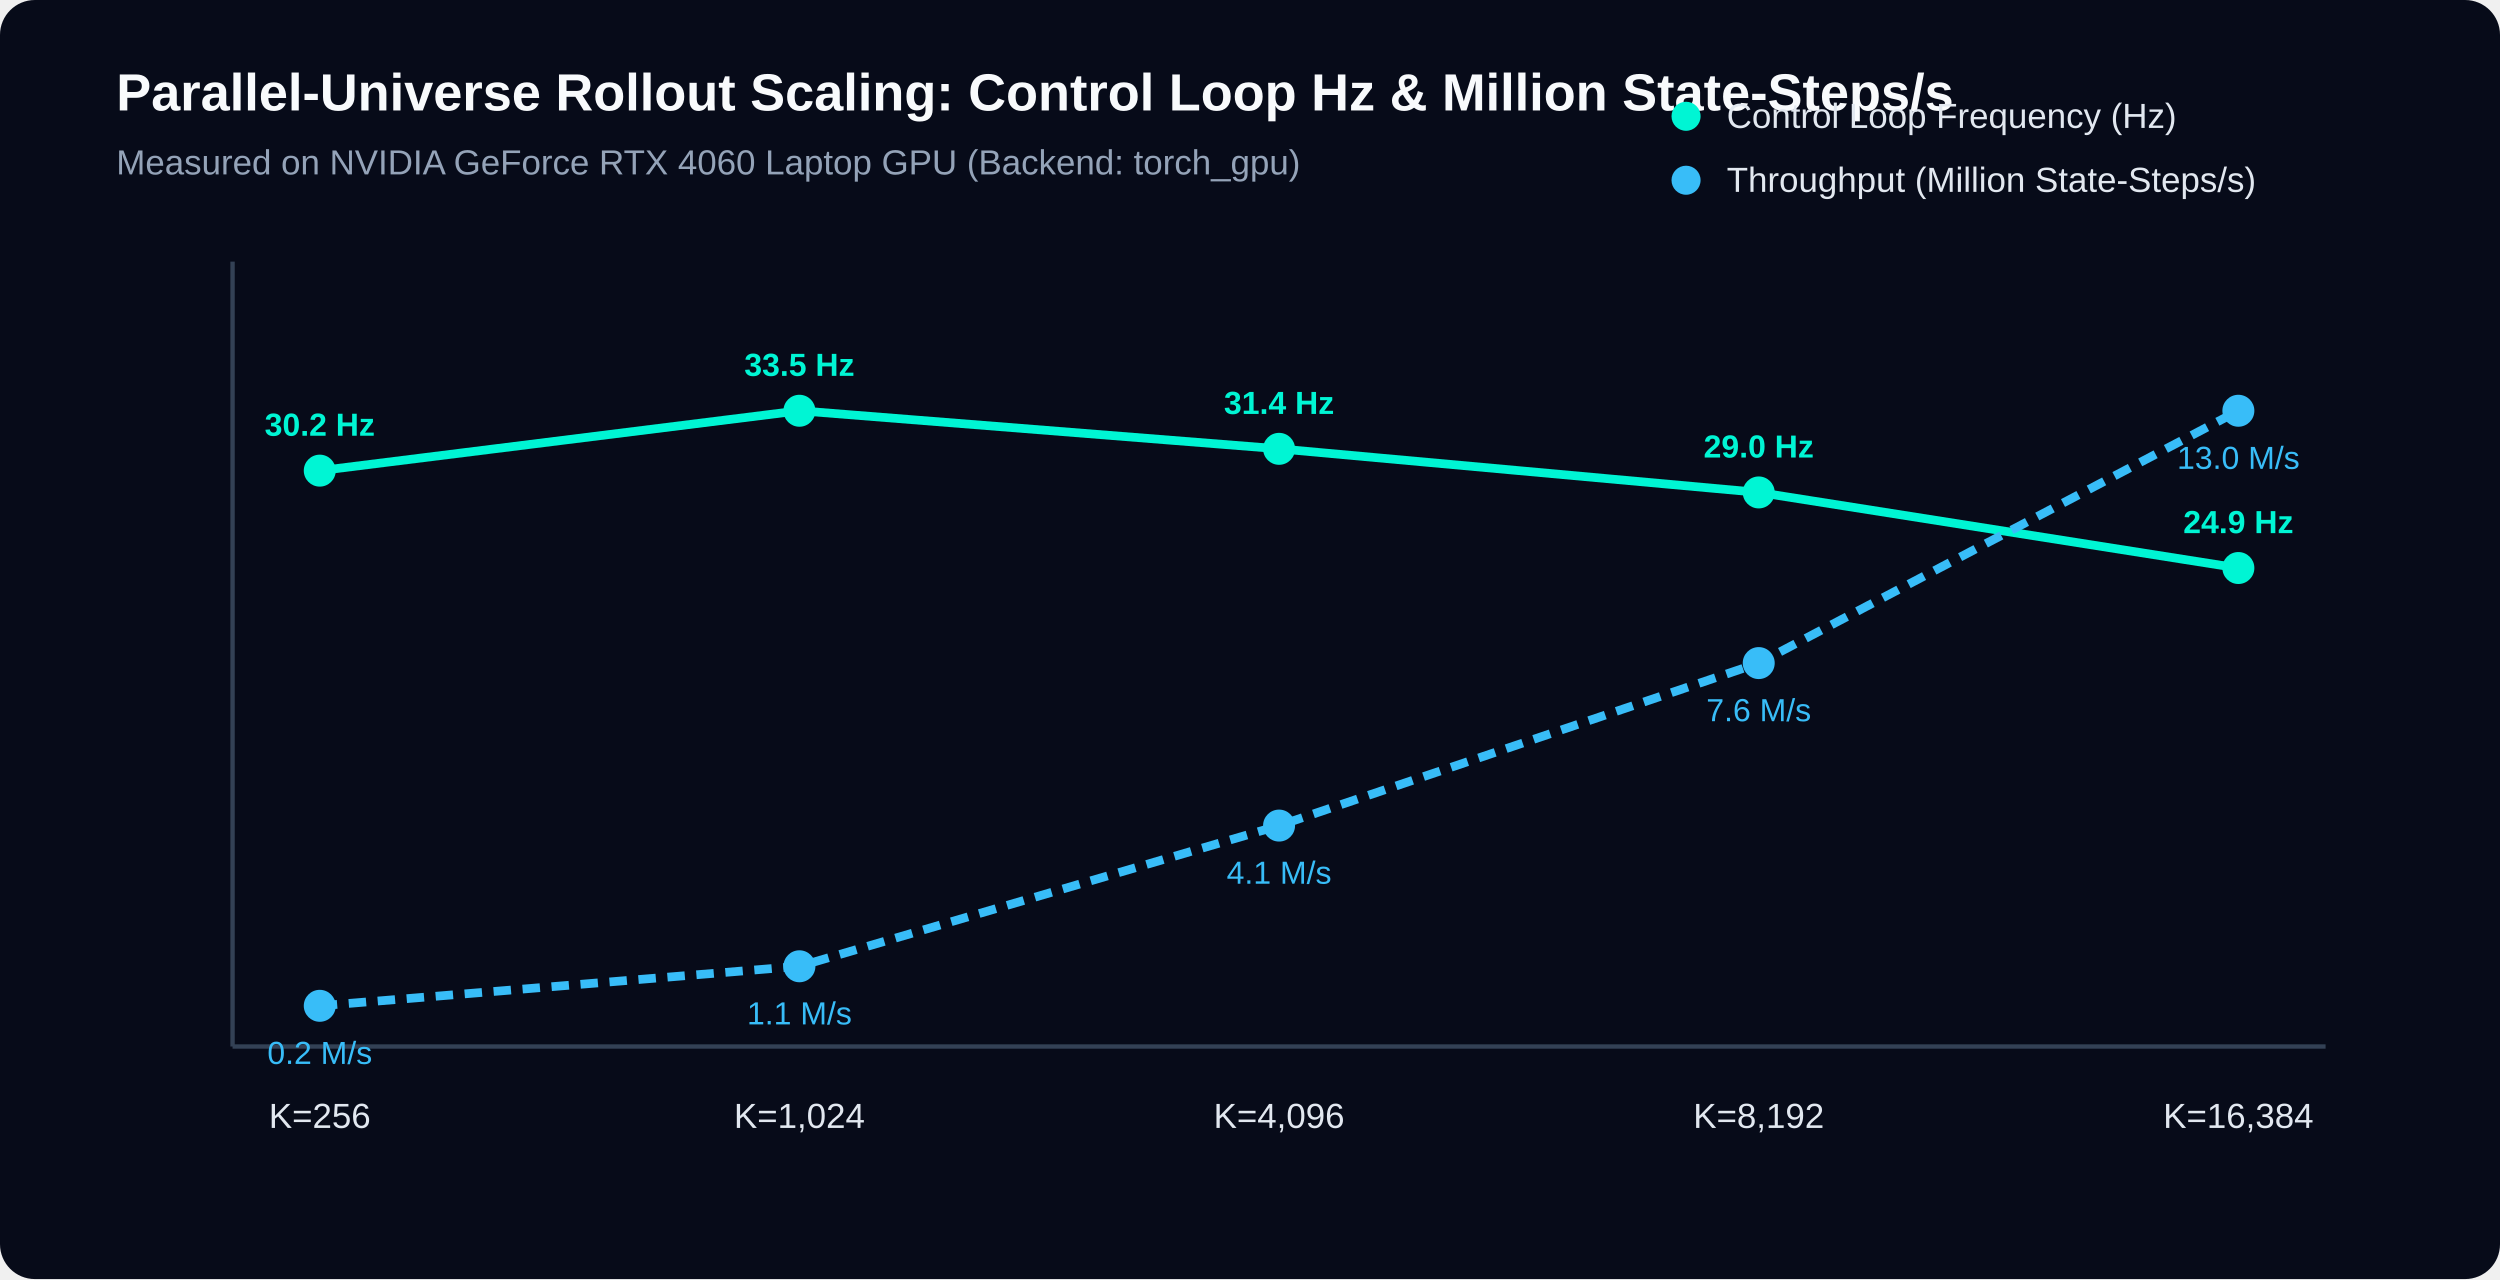
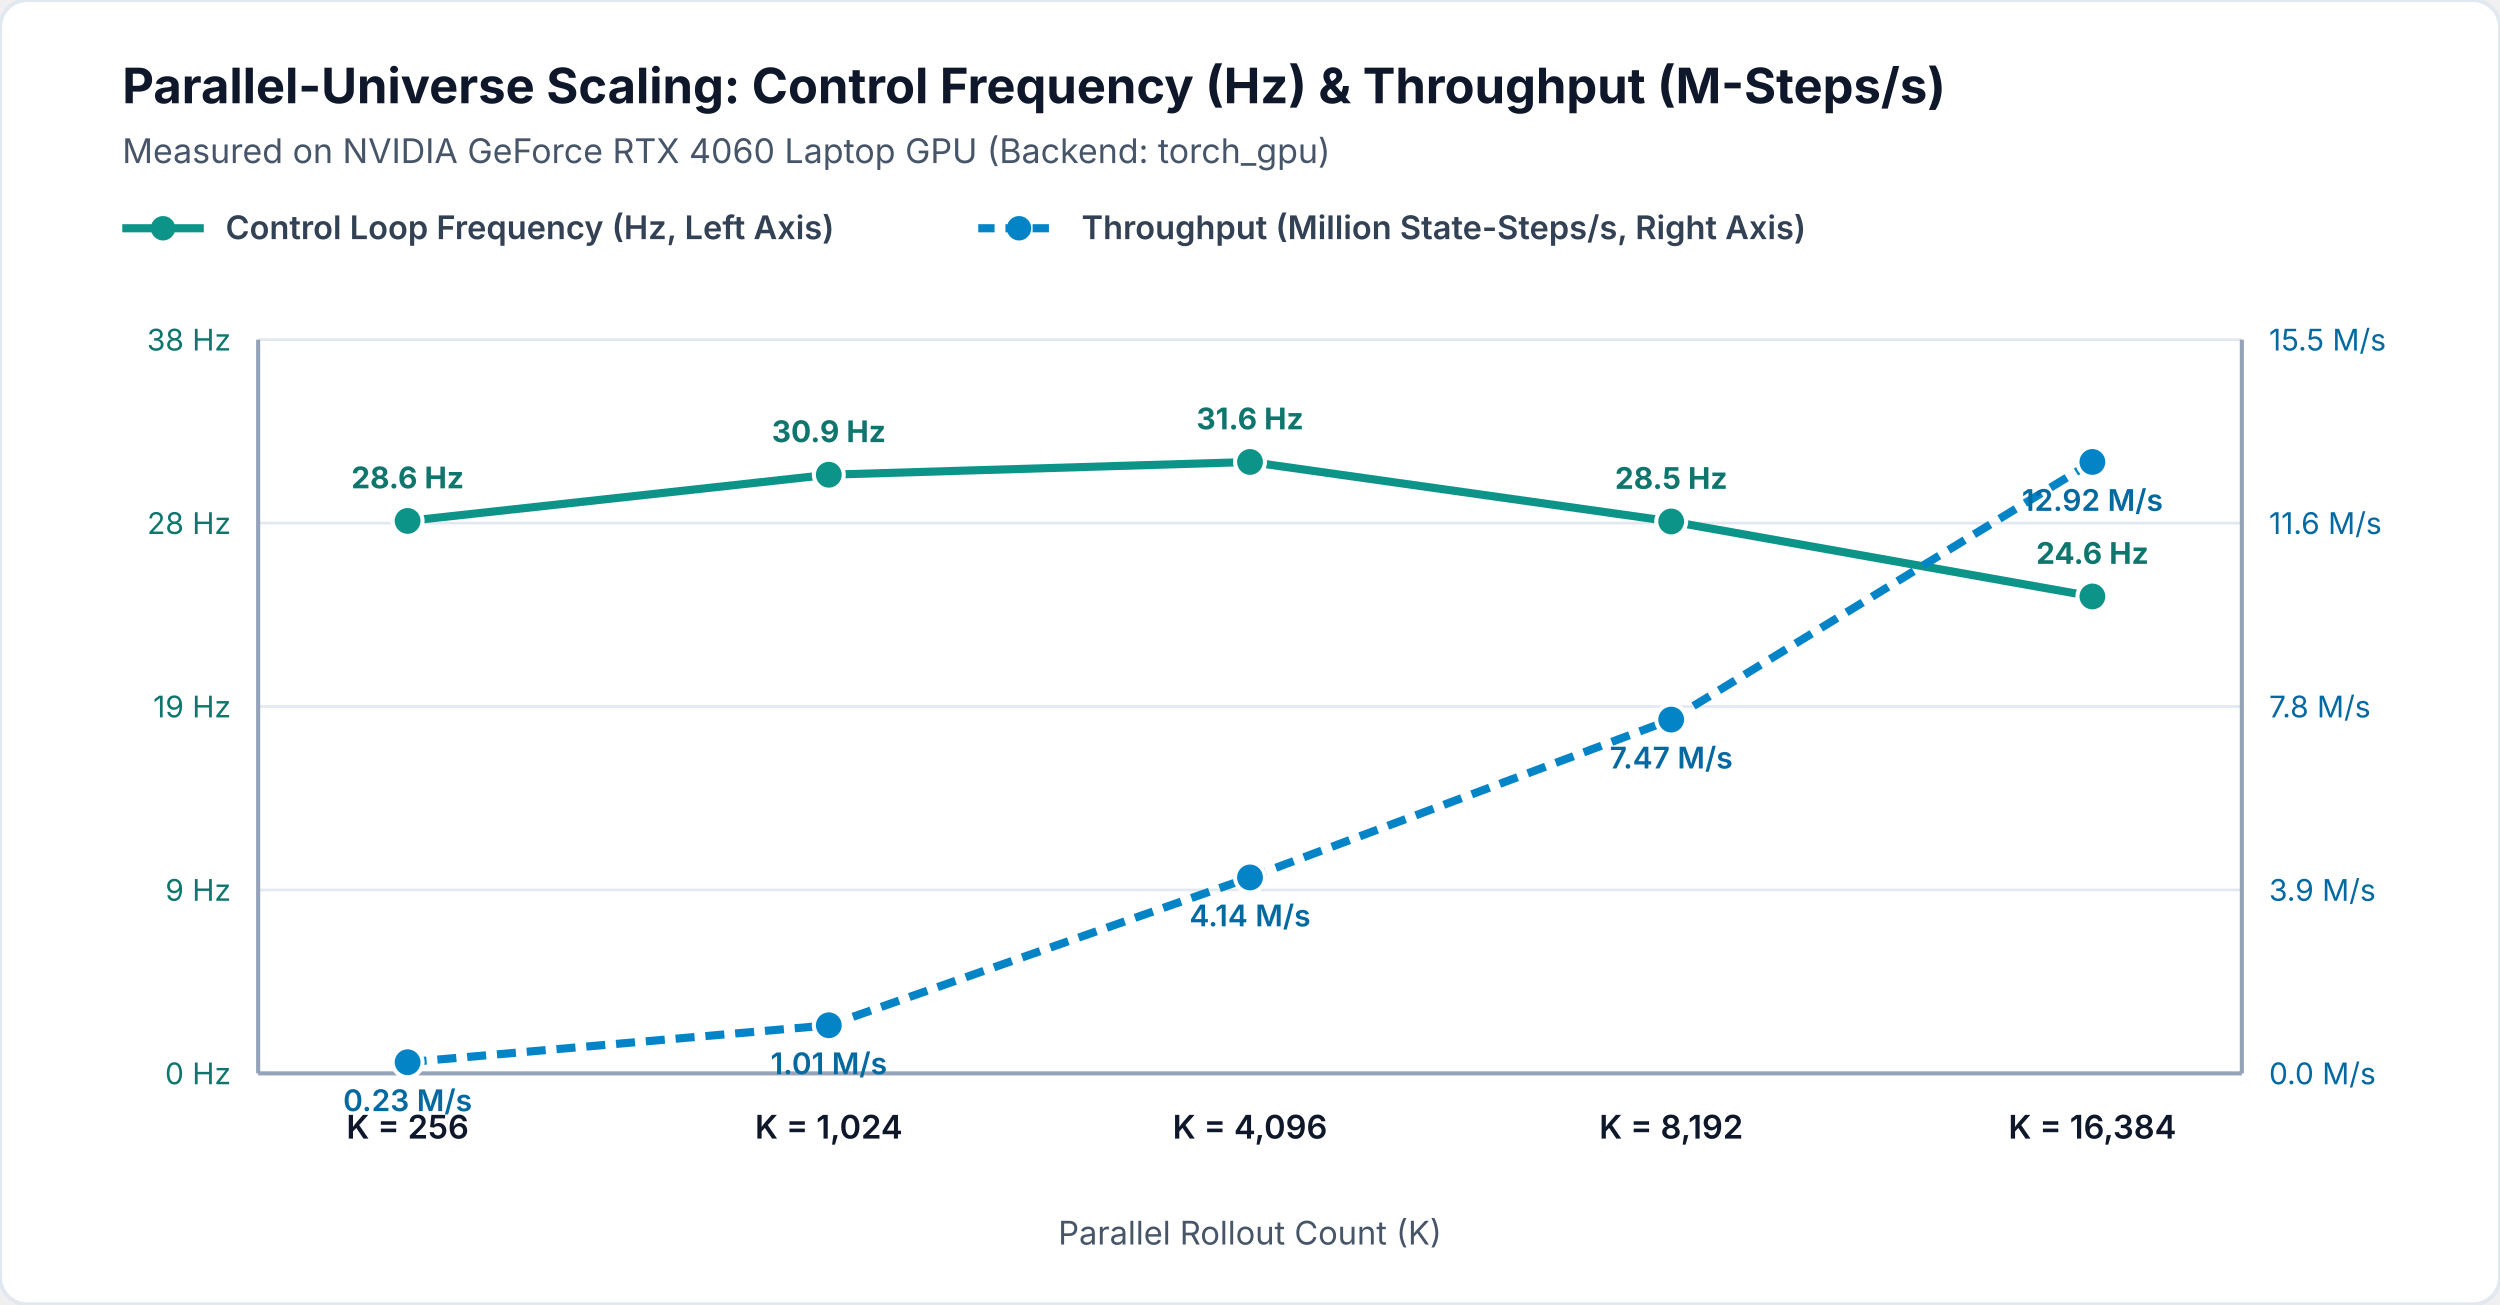
- <svg xmlns="http://www.w3.org/2000/svg" viewBox="0 0 860 440" width="860" height="440">
-   <rect width="100%" height="100%" fill="#070b19" rx="12" />
-   <text x="40" y="38" fill="#f8fafc" font-family="Segoe UI, Arial, sans-serif" font-size="18" font-weight="bold">Parallel-Universe Rollout Scaling: Control Loop Hz &amp; Million State-Steps/s</text>
-   <text x="40" y="60" fill="#94a3b8" font-family="Segoe UI, Arial, sans-serif" font-size="12">Measured on NVIDIA GeForce RTX 4060 Laptop GPU (Backend: torch_gpu)</text>
-   <line x1="80" y1="360" x2="800" y2="360" stroke="#334155" stroke-width="1.5" />
-   <line x1="80" y1="90" x2="80" y2="360" stroke="#334155" stroke-width="1.5" />
-   <polyline fill="none" stroke="#00f5d4" stroke-width="3" points="110.0,161.9 275.0,141.3 440.0,154.4 605.0,169.4 770.0,195.4" />
-   <polyline fill="none" stroke="#38bdf8" stroke-width="3" stroke-dasharray="6,4" points="110.0,346.0 275.0,332.4 440.0,284.0 605.0,228.1 770.0,141.3" />
-   <circle cx="110.0" cy="161.9" r="5.5" fill="#00f5d4" />
-   <text x="110.0" y="149.9" fill="#00f5d4" font-family="Segoe UI, Arial, sans-serif" font-size="11" font-weight="bold" text-anchor="middle">30.2 Hz</text>
-   <circle cx="110.0" cy="346.0" r="5.5" fill="#38bdf8" />
-   <text x="110.0" y="366.0" fill="#38bdf8" font-family="Segoe UI, Arial, sans-serif" font-size="11" text-anchor="middle">0.2 M/s</text>
-   <text x="110.0" y="388" fill="#e2e8f0" font-family="Segoe UI, Arial, sans-serif" font-size="12" text-anchor="middle">K=256</text>
-   <circle cx="275.0" cy="141.3" r="5.5" fill="#00f5d4" />
-   <text x="275.0" y="129.3" fill="#00f5d4" font-family="Segoe UI, Arial, sans-serif" font-size="11" font-weight="bold" text-anchor="middle">33.5 Hz</text>
-   <circle cx="275.0" cy="332.4" r="5.5" fill="#38bdf8" />
-   <text x="275.0" y="352.4" fill="#38bdf8" font-family="Segoe UI, Arial, sans-serif" font-size="11" text-anchor="middle">1.1 M/s</text>
-   <text x="275.0" y="388" fill="#e2e8f0" font-family="Segoe UI, Arial, sans-serif" font-size="12" text-anchor="middle">K=1,024</text>
-   <circle cx="440.0" cy="154.4" r="5.5" fill="#00f5d4" />
-   <text x="440.0" y="142.4" fill="#00f5d4" font-family="Segoe UI, Arial, sans-serif" font-size="11" font-weight="bold" text-anchor="middle">31.4 Hz</text>
-   <circle cx="440.0" cy="284.0" r="5.5" fill="#38bdf8" />
-   <text x="440.0" y="304.0" fill="#38bdf8" font-family="Segoe UI, Arial, sans-serif" font-size="11" text-anchor="middle">4.1 M/s</text>
-   <text x="440.0" y="388" fill="#e2e8f0" font-family="Segoe UI, Arial, sans-serif" font-size="12" text-anchor="middle">K=4,096</text>
-   <circle cx="605.0" cy="169.4" r="5.5" fill="#00f5d4" />
-   <text x="605.0" y="157.4" fill="#00f5d4" font-family="Segoe UI, Arial, sans-serif" font-size="11" font-weight="bold" text-anchor="middle">29.0 Hz</text>
-   <circle cx="605.0" cy="228.1" r="5.5" fill="#38bdf8" />
-   <text x="605.0" y="248.1" fill="#38bdf8" font-family="Segoe UI, Arial, sans-serif" font-size="11" text-anchor="middle">7.6 M/s</text>
-   <text x="605.0" y="388" fill="#e2e8f0" font-family="Segoe UI, Arial, sans-serif" font-size="12" text-anchor="middle">K=8,192</text>
-   <circle cx="770.0" cy="195.4" r="5.5" fill="#00f5d4" />
-   <text x="770.0" y="183.4" fill="#00f5d4" font-family="Segoe UI, Arial, sans-serif" font-size="11" font-weight="bold" text-anchor="middle">24.9 Hz</text>
-   <circle cx="770.0" cy="141.3" r="5.5" fill="#38bdf8" />
-   <text x="770.0" y="161.3" fill="#38bdf8" font-family="Segoe UI, Arial, sans-serif" font-size="11" text-anchor="middle">13.0 M/s</text>
-   <text x="770.0" y="388" fill="#e2e8f0" font-family="Segoe UI, Arial, sans-serif" font-size="12" text-anchor="middle">K=16,384</text>
-   <circle cx="580" cy="40" r="5" fill="#00f5d4" />
-   <text x="594" y="44" fill="#e2e8f0" font-family="Segoe UI, Arial, sans-serif" font-size="12">Control Loop Frequency (Hz)</text>
-   <circle cx="580" cy="62" r="5" fill="#38bdf8" />
-   <text x="594" y="66" fill="#e2e8f0" font-family="Segoe UI, Arial, sans-serif" font-size="12">Throughput (Million State-Steps/s)</text>
+ <svg xmlns="http://www.w3.org/2000/svg" viewBox="0 0 920 480" width="920" height="480">
+   <rect width="100%" height="100%" fill="#ffffff" rx="10" stroke="#e2e8f0" stroke-width="1.5" />
+   <text x="45" y="38" fill="#0f172a" font-family="Inter, -apple-system, BlinkMacSystemFont, Segoe UI, Helvetica, Arial, sans-serif" font-size="18" font-weight="700">Parallel-Universe Scaling: Control Frequency (Hz) &amp; Throughput (M-Steps/s)</text>
+   <text x="45" y="60" fill="#475569" font-family="Inter, -apple-system, BlinkMacSystemFont, Segoe UI, Helvetica, Arial, sans-serif" font-size="12.5">Measured on NVIDIA GeForce RTX 4060 Laptop GPU (Backend: torch_gpu)</text>
+   <line x1="45" y1="84" x2="75" y2="84" stroke="#0d9488" stroke-width="3" />
+   <circle cx="60" cy="84" r="4.5" fill="#0d9488" />
+   <text x="83" y="88" fill="#334155" font-family="Inter, -apple-system, BlinkMacSystemFont, Segoe UI, Helvetica, Arial, sans-serif" font-size="12" font-weight="600">Control Loop Frequency (Hz, Left Axis)</text>
+   <line x1="360" y1="84" x2="390" y2="84" stroke="#0284c7" stroke-width="3" stroke-dasharray="6,4" />
+   <circle cx="375" cy="84" r="4.5" fill="#0284c7" />
+   <text x="398" y="88" fill="#334155" font-family="Inter, -apple-system, BlinkMacSystemFont, Segoe UI, Helvetica, Arial, sans-serif" font-size="12" font-weight="600">Throughput (Million State-Steps/s, Right Axis)</text>
+   <line x1="95.0" y1="395.0" x2="825.0" y2="395.0" stroke="#e2e8f0" stroke-width="1" />
+   <text x="85.0" y="399.0" fill="#0f766e" font-family="Inter, -apple-system, BlinkMacSystemFont, Segoe UI, Helvetica, Arial, sans-serif" font-size="11" text-anchor="end">0 Hz</text>
+   <text x="835.0" y="399.0" fill="#0369a1" font-family="Inter, -apple-system, BlinkMacSystemFont, Segoe UI, Helvetica, Arial, sans-serif" font-size="11" text-anchor="start">0.0 M/s</text>
+   <line x1="95.0" y1="327.5" x2="825.0" y2="327.5" stroke="#e2e8f0" stroke-width="1" />
+   <text x="85.0" y="331.5" fill="#0f766e" font-family="Inter, -apple-system, BlinkMacSystemFont, Segoe UI, Helvetica, Arial, sans-serif" font-size="11" text-anchor="end">9 Hz</text>
+   <text x="835.0" y="331.5" fill="#0369a1" font-family="Inter, -apple-system, BlinkMacSystemFont, Segoe UI, Helvetica, Arial, sans-serif" font-size="11" text-anchor="start">3.9 M/s</text>
+   <line x1="95.0" y1="260.0" x2="825.0" y2="260.0" stroke="#e2e8f0" stroke-width="1" />
+   <text x="85.0" y="264.0" fill="#0f766e" font-family="Inter, -apple-system, BlinkMacSystemFont, Segoe UI, Helvetica, Arial, sans-serif" font-size="11" text-anchor="end">19 Hz</text>
+   <text x="835.0" y="264.0" fill="#0369a1" font-family="Inter, -apple-system, BlinkMacSystemFont, Segoe UI, Helvetica, Arial, sans-serif" font-size="11" text-anchor="start">7.8 M/s</text>
+   <line x1="95.0" y1="192.5" x2="825.0" y2="192.5" stroke="#e2e8f0" stroke-width="1" />
+   <text x="85.0" y="196.5" fill="#0f766e" font-family="Inter, -apple-system, BlinkMacSystemFont, Segoe UI, Helvetica, Arial, sans-serif" font-size="11" text-anchor="end">28 Hz</text>
+   <text x="835.0" y="196.5" fill="#0369a1" font-family="Inter, -apple-system, BlinkMacSystemFont, Segoe UI, Helvetica, Arial, sans-serif" font-size="11" text-anchor="start">11.6 M/s</text>
+   <line x1="95.0" y1="125.0" x2="825.0" y2="125.0" stroke="#e2e8f0" stroke-width="1" />
+   <text x="85.0" y="129.0" fill="#0f766e" font-family="Inter, -apple-system, BlinkMacSystemFont, Segoe UI, Helvetica, Arial, sans-serif" font-size="11" text-anchor="end">38 Hz</text>
+   <text x="835.0" y="129.0" fill="#0369a1" font-family="Inter, -apple-system, BlinkMacSystemFont, Segoe UI, Helvetica, Arial, sans-serif" font-size="11" text-anchor="start">15.5 M/s</text>
+   <line x1="95.0" y1="395.0" x2="825.0" y2="395.0" stroke="#94a3b8" stroke-width="1.5" />
+   <line x1="95.0" y1="125.0" x2="95.0" y2="395.0" stroke="#94a3b8" stroke-width="1.5" />
+   <line x1="825.0" y1="125.0" x2="825.0" y2="395.0" stroke="#94a3b8" stroke-width="1.5" />
+   <polyline fill="none" stroke="#0d9488" stroke-width="3" points="150.0,191.7 305.0,174.7 460.0,170.0 615.0,191.9 770.0,219.5" />
+   <polyline fill="none" stroke="#0284c7" stroke-width="3" stroke-dasharray="7,4" points="150.0,390.9 305.0,377.3 460.0,322.9 615.0,264.8 770.0,170.0" />
+   <circle cx="150.0" cy="191.7" r="5.5" fill="#0d9488" stroke="#ffffff" stroke-width="1.5" />
+   <text x="150.0" y="179.7" fill="#0f766e" font-family="Inter, -apple-system, BlinkMacSystemFont, Segoe UI, Helvetica, Arial, sans-serif" font-size="11" font-weight="700" text-anchor="middle">28.6 Hz</text>
+   <circle cx="150.0" cy="390.9" r="5.5" fill="#0284c7" stroke="#ffffff" stroke-width="1.5" />
+   <text x="150.0" y="408.9" fill="#0369a1" font-family="Inter, -apple-system, BlinkMacSystemFont, Segoe UI, Helvetica, Arial, sans-serif" font-size="11" font-weight="600" text-anchor="middle">0.23 M/s</text>
+   <text x="150.0" y="419.0" fill="#0f172a" font-family="Inter, -apple-system, BlinkMacSystemFont, Segoe UI, Helvetica, Arial, sans-serif" font-size="12" font-weight="600" text-anchor="middle">K = 256</text>
+   <circle cx="305.0" cy="174.7" r="5.5" fill="#0d9488" stroke="#ffffff" stroke-width="1.5" />
+   <text x="305.0" y="162.7" fill="#0f766e" font-family="Inter, -apple-system, BlinkMacSystemFont, Segoe UI, Helvetica, Arial, sans-serif" font-size="11" font-weight="700" text-anchor="middle">30.9 Hz</text>
+   <circle cx="305.0" cy="377.3" r="5.5" fill="#0284c7" stroke="#ffffff" stroke-width="1.5" />
+   <text x="305.0" y="395.3" fill="#0369a1" font-family="Inter, -apple-system, BlinkMacSystemFont, Segoe UI, Helvetica, Arial, sans-serif" font-size="11" font-weight="600" text-anchor="middle">1.01 M/s</text>
+   <text x="305.0" y="419.0" fill="#0f172a" font-family="Inter, -apple-system, BlinkMacSystemFont, Segoe UI, Helvetica, Arial, sans-serif" font-size="12" font-weight="600" text-anchor="middle">K = 1,024</text>
+   <circle cx="460.0" cy="170.0" r="5.5" fill="#0d9488" stroke="#ffffff" stroke-width="1.5" />
+   <text x="460.0" y="158.0" fill="#0f766e" font-family="Inter, -apple-system, BlinkMacSystemFont, Segoe UI, Helvetica, Arial, sans-serif" font-size="11" font-weight="700" text-anchor="middle">31.6 Hz</text>
+   <circle cx="460.0" cy="322.9" r="5.5" fill="#0284c7" stroke="#ffffff" stroke-width="1.5" />
+   <text x="460.0" y="340.9" fill="#0369a1" font-family="Inter, -apple-system, BlinkMacSystemFont, Segoe UI, Helvetica, Arial, sans-serif" font-size="11" font-weight="600" text-anchor="middle">4.14 M/s</text>
+   <text x="460.0" y="419.0" fill="#0f172a" font-family="Inter, -apple-system, BlinkMacSystemFont, Segoe UI, Helvetica, Arial, sans-serif" font-size="12" font-weight="600" text-anchor="middle">K = 4,096</text>
+   <circle cx="615.0" cy="191.9" r="5.5" fill="#0d9488" stroke="#ffffff" stroke-width="1.5" />
+   <text x="615.0" y="179.9" fill="#0f766e" font-family="Inter, -apple-system, BlinkMacSystemFont, Segoe UI, Helvetica, Arial, sans-serif" font-size="11" font-weight="700" text-anchor="middle">28.5 Hz</text>
+   <circle cx="615.0" cy="264.8" r="5.5" fill="#0284c7" stroke="#ffffff" stroke-width="1.5" />
+   <text x="615.0" y="282.8" fill="#0369a1" font-family="Inter, -apple-system, BlinkMacSystemFont, Segoe UI, Helvetica, Arial, sans-serif" font-size="11" font-weight="600" text-anchor="middle">7.47 M/s</text>
+   <text x="615.0" y="419.0" fill="#0f172a" font-family="Inter, -apple-system, BlinkMacSystemFont, Segoe UI, Helvetica, Arial, sans-serif" font-size="12" font-weight="600" text-anchor="middle">K = 8,192</text>
+   <circle cx="770.0" cy="219.5" r="5.5" fill="#0d9488" stroke="#ffffff" stroke-width="1.5" />
+   <text x="770.0" y="207.5" fill="#0f766e" font-family="Inter, -apple-system, BlinkMacSystemFont, Segoe UI, Helvetica, Arial, sans-serif" font-size="11" font-weight="700" text-anchor="middle">24.6 Hz</text>
+   <circle cx="770.0" cy="170.0" r="5.5" fill="#0284c7" stroke="#ffffff" stroke-width="1.5" />
+   <text x="770.0" y="188.0" fill="#0369a1" font-family="Inter, -apple-system, BlinkMacSystemFont, Segoe UI, Helvetica, Arial, sans-serif" font-size="11" font-weight="600" text-anchor="middle">12.92 M/s</text>
+   <text x="770.0" y="419.0" fill="#0f172a" font-family="Inter, -apple-system, BlinkMacSystemFont, Segoe UI, Helvetica, Arial, sans-serif" font-size="12" font-weight="600" text-anchor="middle">K = 16,384</text>
+   <text x="460.0" y="458" fill="#475569" font-family="Inter, -apple-system, BlinkMacSystemFont, Segoe UI, Helvetica, Arial, sans-serif" font-size="12" text-anchor="middle">Parallel Rollout Count (K)</text>
</svg>
